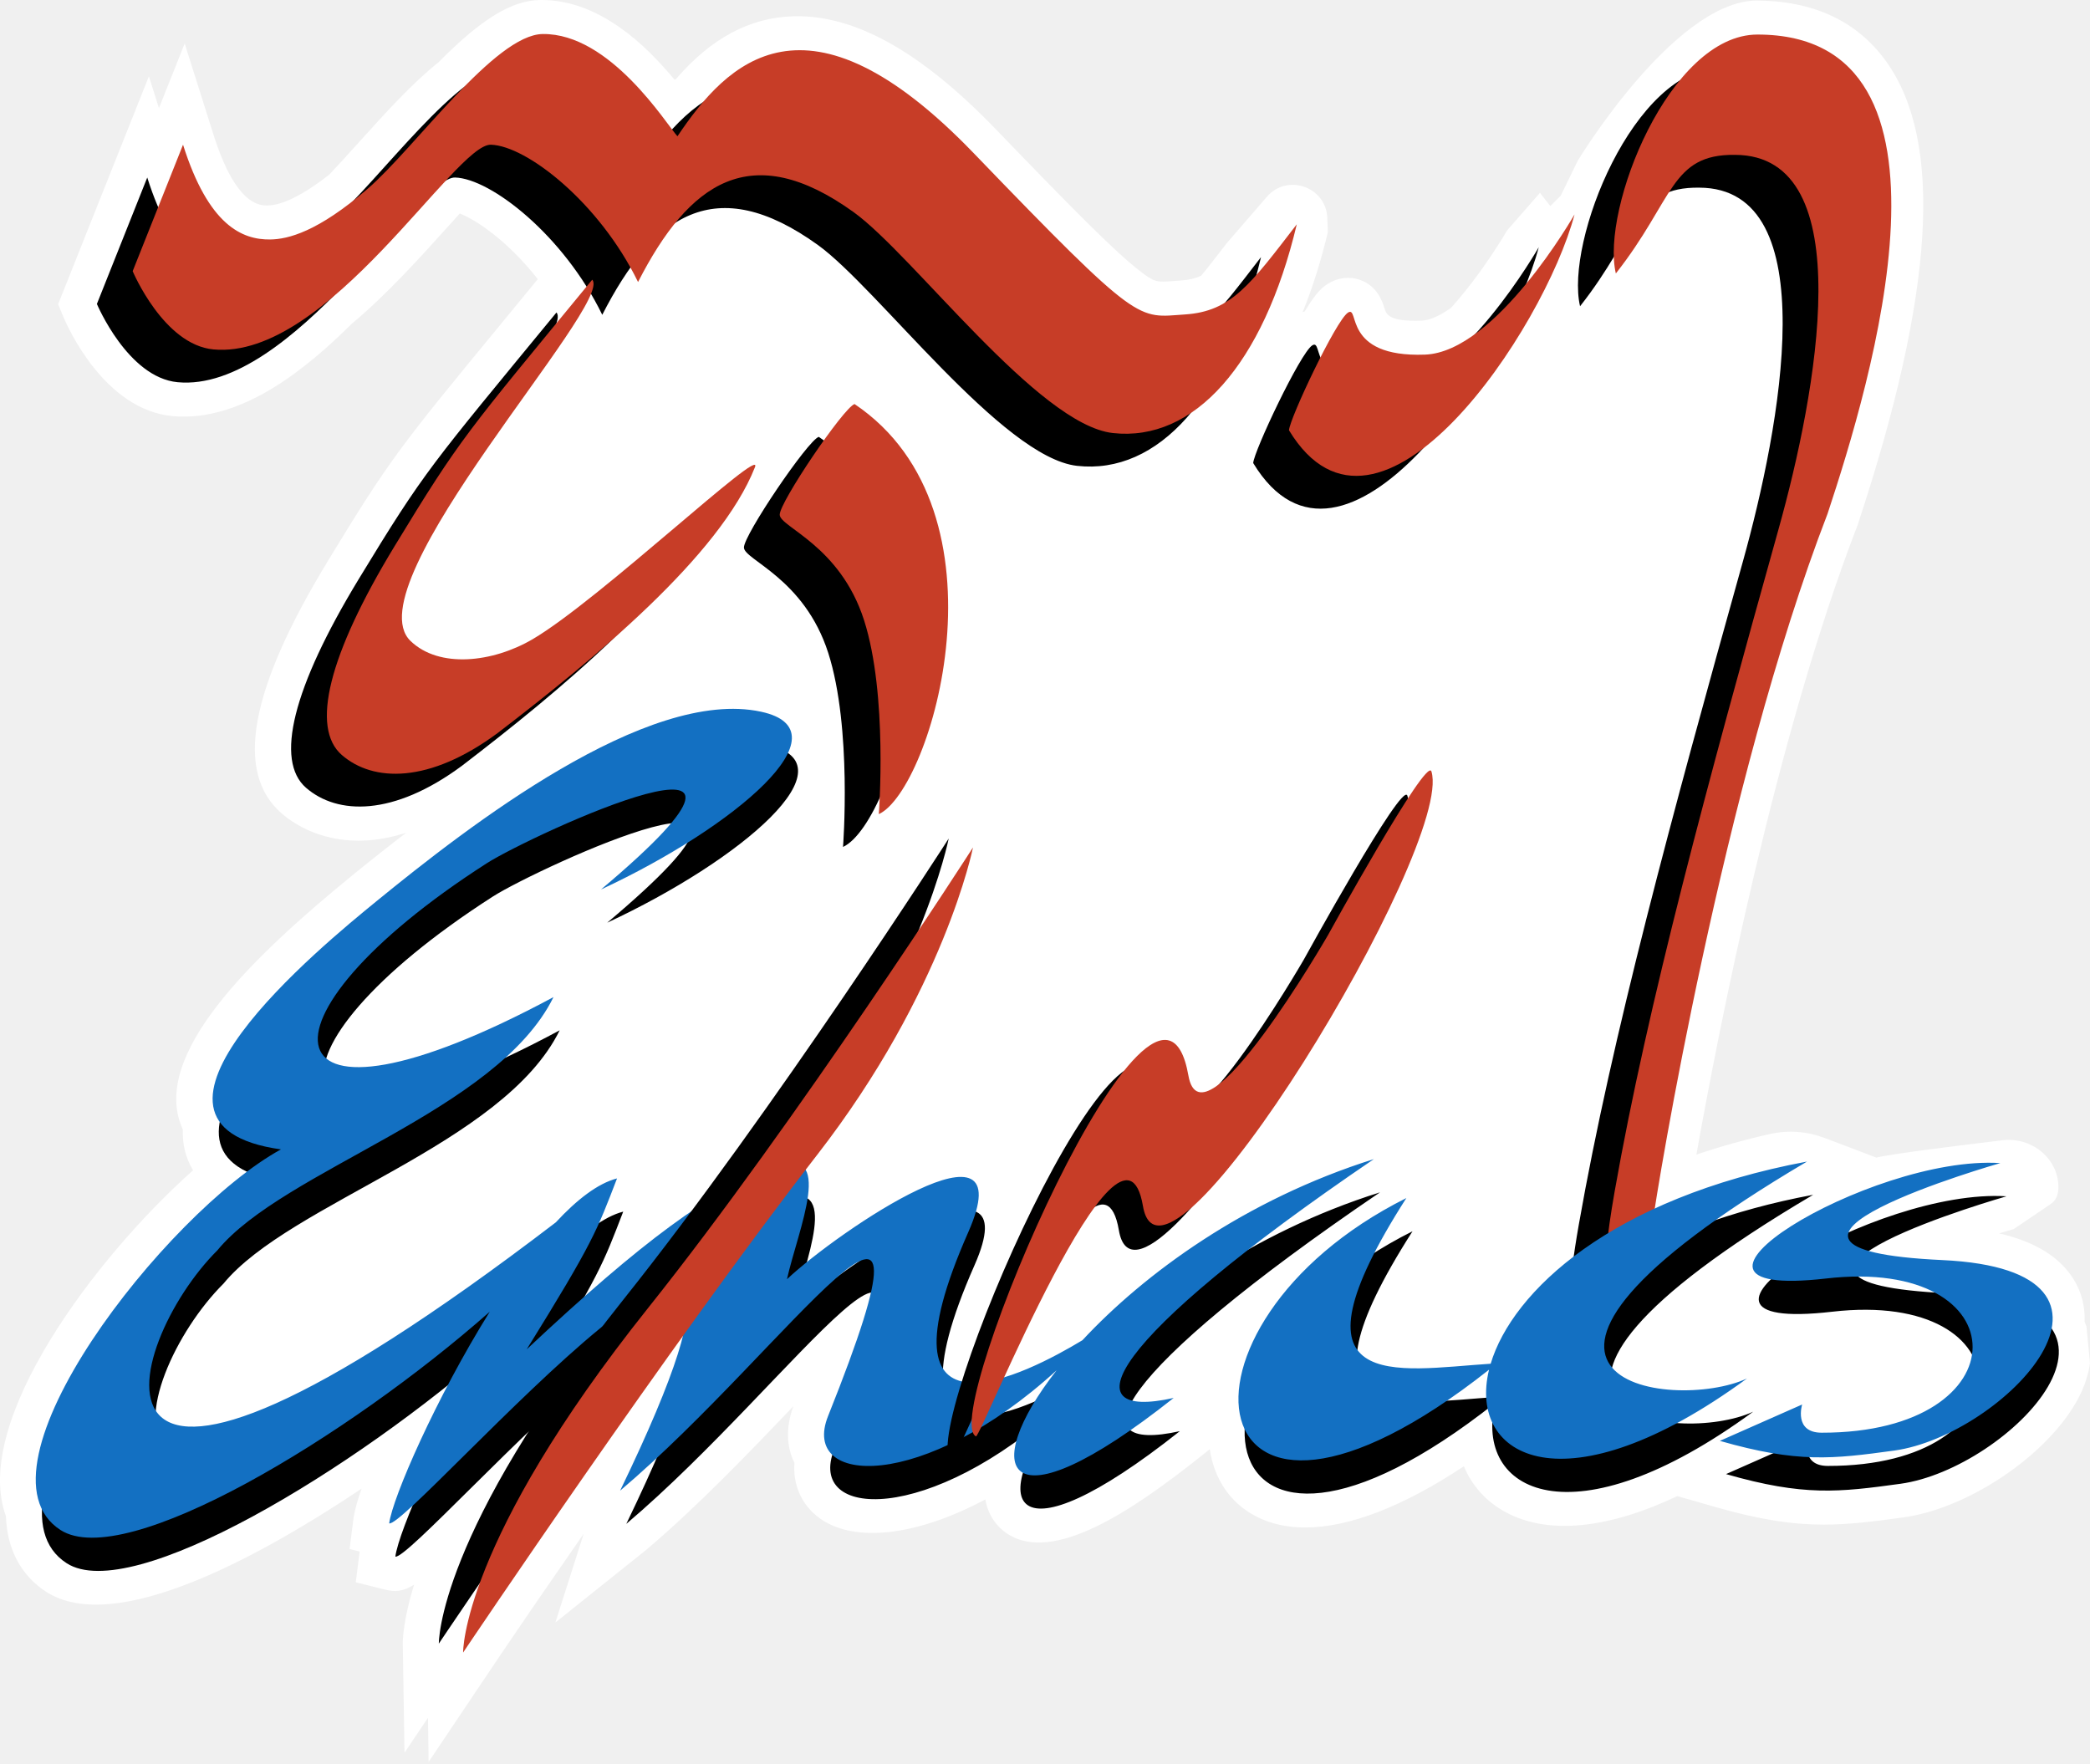
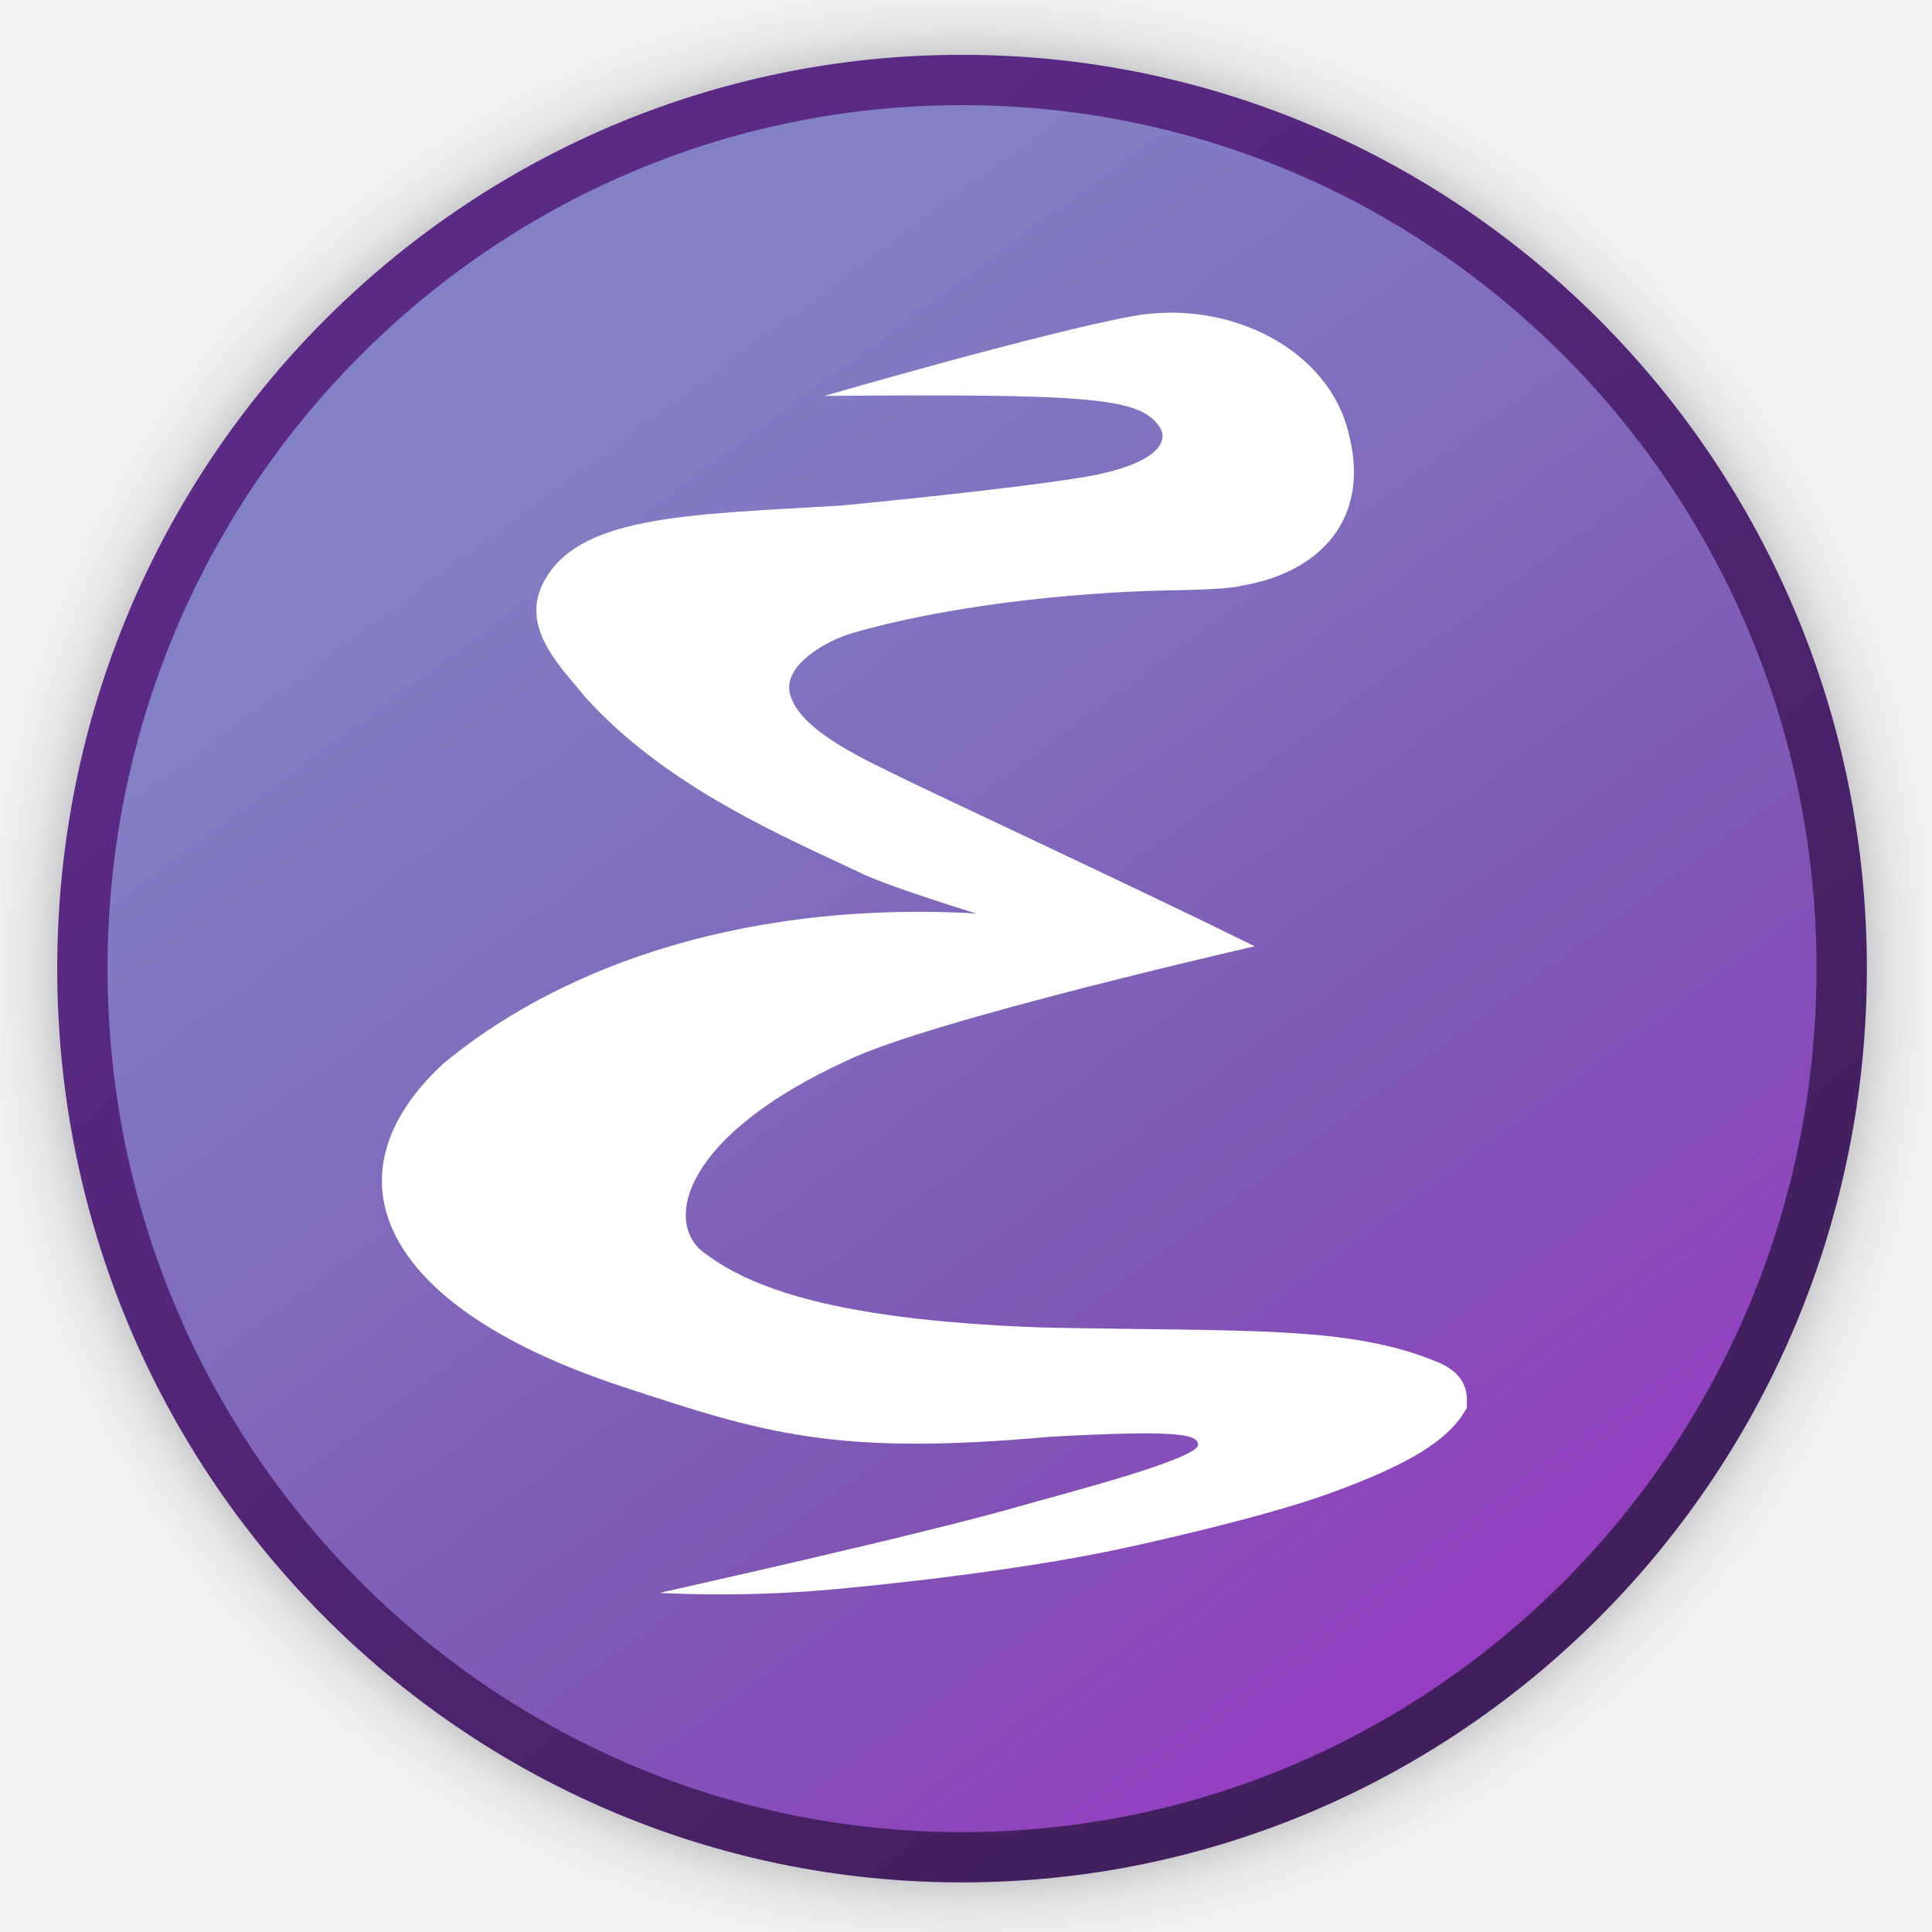
- <svg xmlns="http://www.w3.org/2000/svg" width="256px" height="216px" viewBox="0 0 256 216" version="1.1" preserveAspectRatio="xMidYMid">
-   <g>
-     <path d="M255.568,162.465 C255.498,162.269 255.42,162.074 255.336,161.882 C255.423,159.646 254.759,157.572 253.378,155.814 C251.605,153.555 248.796,151.985 244.872,151.072 C245.576,150.855 246.187,150.674 246.667,150.537 L251.215,147.45 C252.021,146.903 252.22,145.935 252.105,144.848 C251.754,141.546 248.605,139.266 245.308,139.661 C239.97,140.3 231.614,141.341 229.829,141.788 L223.489,139.381 C221.365,138.575 219.046,138.398 216.83,138.895 C213.68,139.602 210.66,140.447 207.788,141.422 C210.496,126.216 217.517,90.267 227.493,64.42 L227.562,64.229 C236.955,35.842 238.08,17.279 231.001,7.48 C227.446,2.56 222.07,0.065 215.02,0.065 C204.945,0.356 193.256,19.684 193.256,19.684 L191.173,23.967 L189.899,25.24 L188.626,23.62 L184.612,28.213 C184.582,28.265 181.639,33.373 177.715,37.728 C175.967,38.952 174.814,39.247 174.143,39.272 C170.096,39.422 169.815,38.497 169.58,37.754 C169.324,36.944 168.726,35.049 166.6,34.287 C165.281,33.815 163.818,34.001 162.587,34.8 C161.915,35.237 161.176,35.87 159.813,38.145 C159.729,38.163 159.648,38.2 159.564,38.223 C160.764,35.261 161.798,31.997 162.645,28.439 L162.579,26.706 C162.435,22.88 157.678,21.211 155.174,24.107 L150.257,29.792 C149.091,31.305 148.06,32.642 147.133,33.769 C146.406,34.111 145.625,34.291 144.63,34.357 C144.32,34.377 144.028,34.399 143.75,34.421 C141.62,34.586 141.443,34.599 139.516,33.107 C136.547,30.811 131.507,25.718 122.014,15.867 C112.799,6.304 104.682,1.787 97.173,1.992 C91.809,2.154 87.087,4.688 82.743,9.739 C82.682,9.739 82.662,9.74 82.602,9.74 C79.06,5.47 73.396,0 66.334,0 C66.285,0 66.234,0 66.185,0.001 C62.693,0.038 58.962,2.316 53.737,7.608 C50.458,10.224 47.1,13.946 43.851,17.548 C42.606,18.928 41.427,20.235 40.328,21.392 C37.199,23.841 34.596,25.145 32.789,25.166 C31.83,25.168 28.903,25.21 26.142,16.47 L22.622,5.326 L19.47,13.242 L18.239,9.347 L7.118,37.271 L7.776,38.841 C8.262,39.999 12.762,50.179 21.118,50.964 C29.692,51.761 37.728,44.95 43.065,39.68 C47.417,36.031 51.463,31.536 54.721,27.917 C55.272,27.305 55.804,26.713 56.317,26.15 C58.298,26.915 62.212,29.515 65.874,34.191 L61.251,39.812 C49.048,54.64 47.772,56.19 40.141,68.746 C30.564,84.505 28.718,94.608 34.498,99.633 C35.761,100.73 38.949,102.971 43.903,102.971 C45.639,102.971 47.594,102.693 49.757,101.996 C47.68,103.586 45.523,105.286 43.258,107.134 C31.195,116.976 18.197,129.249 22.389,138.326 C22.327,140.178 22.759,141.875 23.648,143.345 C11.853,153.818 -3.543,174.107 0.729,185.717 C0.848,189.728 2.579,192.993 5.666,194.977 C14.115,200.411 31.908,190.622 44.286,182.34 C43.763,183.842 43.407,185.126 43.287,186.066 L42.82,189.729 L44.056,190.041 C44.051,190.076 44.047,190.107 44.043,190.136 L43.576,193.807 L47.166,194.704 C48.397,195.014 49.352,194.949 50.716,194.105 C49.37,198.507 49.328,200.904 49.336,201.382 L49.547,214.684 L52.422,210.402 L52.498,215.815 L59.936,204.733 C59.986,204.658 61.997,201.662 65.256,196.889 L71.5,187.851 L68.028,198.731 L79.156,189.834 C85.558,184.416 92.028,177.629 97.177,172.249 C96.251,174.777 96.311,177.184 97.306,179.165 C97.109,181.936 98.21,184.395 100.441,185.988 C104.745,189.059 112.441,188.064 120.693,183.658 C121.102,186.025 122.535,187.292 123.336,187.829 C129.019,191.642 138.891,184.877 146.856,178.56 L148.184,177.506 C148.726,181.205 150.732,184.142 153.905,185.762 C155.65,186.654 157.65,187.094 159.873,187.094 C165.216,187.094 171.846,184.546 179.308,179.596 C180.303,182.006 182.073,183.966 184.496,185.258 C189.68,188.021 197.012,187.249 205.454,183.25 L210.017,184.56 C215.614,186.167 219.572,186.742 223.395,186.742 C226.46,186.741 229.437,186.372 233.101,185.868 C241.649,184.695 251.898,177.425 255.032,170.312 C255.528,169.184 255.851,168.064 256,166.971 L255.568,162.465" fill="#FFFFFF" />
-     <path d="M188.478,30.281 C188.478,30.281 178.865,47.131 170.163,47.453 C159.963,47.831 162.203,41.35 160.725,42.311 C159.251,43.269 153.591,55.255 153.502,56.718 C164.487,74.848 184.799,44.26 188.478,30.281 Z M21.758,46.815 C35.764,48.131 51.351,21.614 55.741,21.743 C60.132,21.872 69.037,28.838 73.77,38.561 C80.001,26.372 87.585,20.958 100.161,29.991 C107.478,35.246 122.772,56.035 131.926,57.059 C141.837,58.168 150.354,48.736 154.459,31.492 C148.777,38.852 146.464,42.157 140.771,42.532 C134.896,42.919 135.412,44.082 114.881,22.776 C94.35,1.47 84.666,11.671 78.597,20.71 C77.241,19.225 70.373,8.095 62.097,8.184 C56.233,8.248 46.464,22.127 40.622,27.166 C34.552,32.401 30.913,33.324 28.706,33.35 C25.286,33.391 21.164,31.642 18.037,21.743 L11.869,37.23 C11.869,37.23 15.647,46.241 21.758,46.815 Z M68.159,38.277 C52.698,57.089 52.079,57.537 43.952,70.91 C35.825,84.283 33.668,93.172 37.482,96.488 C41.325,99.829 48.172,100.014 56.561,93.814 C68.234,84.868 83.815,72.102 88.092,61.233 C89.204,58.408 68.962,77.57 60.839,82.322 C55.965,85.173 49.414,85.923 45.895,82.518 C38.713,75.569 70.861,41.201 68.159,38.277 Z M100.29,53.508 C98.934,53.96 91.09,65.549 91.122,67.066 C91.154,68.586 98.515,70.811 101.452,79.979 C104.39,89.147 103.26,103.738 103.26,103.738 C109.716,100.768 119.962,66.737 100.29,53.508 Z M238.67,158.41 C209.01,157.028 245.772,146.53 245.772,146.53 C229.76,145.497 200.65,163.389 224.402,160.669 C248.316,157.908 248.594,179.583 223.885,179.554 C220.427,179.55 221.496,176.1 221.496,176.1 L211.417,180.555 C220.958,183.294 225.241,182.777 232.784,181.741 C246.084,179.915 265.662,159.673 238.67,158.41 Z M169.036,146.042 C153.26,151.003 140.903,160.095 133.341,168.225 C126.594,172.306 107.291,182.339 119.361,154.985 C126.231,139.416 103.495,154.805 97.152,160.752 C98.478,154.73 103.241,144.036 95.53,146.997 C87.82,149.959 79.506,155.985 65.273,169.342 C73.446,156.177 73.871,154.798 76.336,148.407 C73.988,149.013 71.424,150.998 68.834,153.791 C6.865,201.187 15.723,168.816 27.376,157.223 C35.521,147.299 61.63,140.241 68.553,126.2 C32.728,145.435 30.521,128.964 60.369,109.812 C65.858,106.297 102.134,89.648 74.375,113.017 C90.795,105.373 104.706,93.56 93.979,91.244 C80.037,88.235 58.111,105.281 46.898,114.431 C40.303,119.812 13.358,141.814 35.167,144.851 C21.027,152.612 -3.443,184.006 8.169,191.473 C16.103,196.573 43.452,180.002 60.745,164.737 C54.163,175.281 48.825,187.534 48.426,190.663 C51.009,191.308 105.163,127.751 76.714,186.653 C97.341,169.198 118.065,137.793 102.184,177.52 C98.749,186.111 113.844,186.835 130.177,171.91 C120.637,184.081 123.594,191.889 144.517,175.296 C131.777,178.134 136.099,168.424 169.036,146.042 Z M222.091,146.343 C211.919,148.245 203.877,151.399 197.786,155.078 C197.903,154.632 197.99,154.212 198.039,153.839 C198.59,149.578 206.69,100.058 219.474,66.937 C224.712,51.107 237.764,8.249 210.887,8.249 C200.122,8.249 191.682,29.61 193.539,37.512 C200.669,28.471 200.22,22.884 208.138,22.985 C223.659,23.028 218.075,52.337 213.484,68.77 C204.731,100.103 197.445,126.955 193.39,149.965 C192.672,154.04 192.334,156.952 192.266,158.963 C187.398,162.977 184.489,167.279 183.346,171.105 C171.702,171.861 157.476,175.101 173.017,150.814 C141.813,166.411 146.848,200.514 183.146,171.838 C180.501,182.702 192.516,189.19 214.742,172.912 C205.553,177.17 176.758,173.115 222.091,146.343 Z" fill="#000000" />
-     <path d="M197.922,33.494 C196.065,25.593 204.505,4.232 215.27,4.232 C242.146,4.232 229.094,47.09 223.856,62.919 C211.073,96.04 202.973,145.561 202.421,149.821 C201.748,155.023 193.718,168.958 197.773,145.948 C201.828,122.937 209.114,96.085 217.867,64.753 C222.458,48.319 228.041,19.011 212.521,18.968 C204.603,18.866 205.052,24.454 197.922,33.494" fill="#C73D27" />
-     <path d="M237.914,154.341 C208.254,152.959 245.016,142.461 245.016,142.461 C229.004,141.428 199.894,159.321 223.645,156.601 C247.56,153.84 247.838,175.514 223.129,175.485 C219.671,175.481 220.74,172.031 220.74,172.031 L210.66,176.486 C220.202,179.225 224.485,178.708 232.028,177.672 C245.328,175.846 264.906,155.604 237.914,154.341 Z M168.28,141.973 C152.504,146.934 140.147,156.026 132.585,164.157 C125.838,168.237 106.534,178.27 118.605,150.916 C125.475,135.347 102.739,150.736 96.396,156.683 C97.722,150.661 102.484,139.967 94.774,142.929 C87.063,145.89 78.75,151.916 64.516,165.273 C72.69,152.108 73.115,150.73 75.58,144.338 C73.232,144.944 70.668,146.929 68.078,149.722 C6.109,197.118 14.967,164.747 26.62,153.154 C34.765,143.23 60.874,136.172 67.797,122.131 C31.972,141.366 29.765,124.895 59.613,105.743 C65.101,102.229 101.378,85.579 73.619,108.948 C90.039,101.305 103.95,89.491 93.223,87.175 C79.281,84.166 57.355,101.212 46.142,110.362 C39.547,115.744 12.602,137.745 34.411,140.783 C20.27,148.543 -4.199,179.937 7.413,187.404 C15.347,192.505 42.696,175.933 59.989,160.668 C53.407,171.212 48.069,183.465 47.67,186.594 C50.253,187.239 104.407,123.682 75.958,182.584 C96.585,165.129 117.309,133.725 101.427,173.452 C97.993,182.042 113.088,182.766 129.421,167.841 C119.881,180.012 122.838,187.821 143.761,171.227 C131.021,174.065 135.343,164.355 168.28,141.973 Z M221.335,142.274 C197.384,146.752 185.238,158.171 182.59,167.036 C170.946,167.792 156.72,171.033 172.261,146.745 C141.057,162.342 146.092,196.445 182.389,167.769 C179.744,178.634 191.759,185.121 213.986,168.843 C204.797,173.101 176.002,169.046 221.335,142.274 Z" fill="#1370C2" />
-     <path d="M172.385,97.46 C171.791,95.543 159.693,117.548 159.693,117.548 C159.693,117.548 144.29,144.242 142.619,134.713 C138.891,113.46 111.977,176.596 116.596,178.905 C117.144,179.179 134.492,135.672 137.049,150.692 C139.579,165.554 175.204,106.569 172.385,97.46" fill="#000000" />
-     <path d="M76.396,159.132 C53.524,187.802 53.752,201.315 53.752,201.315 C53.752,201.315 78.951,163.764 97.128,140.344 C112.701,120.279 116.206,102.705 116.206,102.705 C116.206,102.705 94.832,136.022 76.396,159.132" fill="#000000" />
-     <path d="M60.124,17.725 C64.515,17.854 73.42,24.821 78.153,34.543 C84.384,22.355 91.968,16.94 104.544,25.973 C111.86,31.229 127.155,52.017 136.309,53.041 C146.22,54.15 154.736,44.719 158.841,27.474 C153.16,34.835 150.846,38.139 145.154,38.515 C139.279,38.902 139.795,40.064 119.264,18.758 C98.733,-2.548 89.049,7.653 82.98,16.692 C81.624,15.207 74.756,4.077 66.48,4.167 C60.616,4.231 50.847,18.11 45.004,23.149 C38.935,28.384 35.296,29.307 33.089,29.332 C29.668,29.373 25.547,27.625 22.419,17.725 L16.251,33.213 C16.251,33.213 20.029,42.224 26.14,42.798 C40.146,44.114 55.734,17.596 60.124,17.725 Z M92.475,57.216 C93.587,54.391 73.345,73.553 65.221,78.304 C60.348,81.155 53.797,81.905 50.277,78.5 C43.096,71.552 75.244,37.184 72.542,34.26 C57.081,53.072 56.461,53.52 48.335,66.892 C40.208,80.265 38.051,89.155 41.865,92.471 C45.708,95.812 52.555,95.996 60.943,89.796 C72.616,80.85 88.198,68.084 92.475,57.216 Z M104.673,49.49 C103.317,49.942 95.473,61.531 95.505,63.049 C95.537,64.569 102.897,66.793 105.835,75.961 C108.773,85.129 107.643,99.721 107.643,99.721 C114.099,96.751 124.344,62.72 104.673,49.49 Z M175.332,94.487 C174.738,92.57 162.641,114.575 162.641,114.575 C162.641,114.575 147.237,141.268 145.566,131.74 C141.839,110.486 114.924,173.622 119.544,175.932 C120.092,176.206 137.439,132.698 139.997,147.719 C142.527,162.58 178.151,103.596 175.332,94.487 Z M79.369,160.228 C56.497,188.898 56.725,202.411 56.725,202.411 C56.725,202.411 81.924,164.86 100.102,141.44 C115.674,121.375 119.179,103.8 119.179,103.8 C119.179,103.8 97.806,137.118 79.369,160.228 Z M165.108,38.293 C163.633,39.251 157.974,51.238 157.885,52.7 C168.869,70.83 189.181,40.243 192.861,26.264 C192.861,26.264 183.248,43.113 174.546,43.436 C164.346,43.813 166.586,37.333 165.108,38.293 Z" fill="#C73D27" />
+ <svg xmlns="http://www.w3.org/2000/svg" xmlns:xlink="http://www.w3.org/1999/xlink" xml:space="preserve" id="svg4768" viewBox="0.171 0.201 512 512" height="48" width="48" version="1.0">
+   <defs id="defs4770">
+     <linearGradient id="linearGradient4292">
+       <stop id="stop4294" offset="0" style="stop-color:#411f5d;stop-opacity:1" />
+       <stop id="stop4296" offset="1" style="stop-color:#5b2a85;stop-opacity:1" />
+     </linearGradient>
+     <linearGradient id="linearGradient4284">
+       <stop offset="0" style="stop-color:#8381c5;stop-opacity:1" id="stop4286" />
+       <stop id="stop4290" style="stop-color:#7e55b3;stop-opacity:0.996" offset="0.566" />
+       <stop offset="1" style="stop-color:#a52ecb;stop-opacity:0.992" id="stop4288" />
+     </linearGradient>
+     <linearGradient id="linearGradient4898">
+       <stop id="stop4278" style="stop-color:#bab8db;stop-opacity:1" offset="0" />
+       <stop id="stop4280" style="stop-color:#5955a9;stop-opacity:0.992" offset="1" />
+     </linearGradient>
+     <linearGradient id="linearGradient3294">
+       <stop offset="0" style="stop-color:#6376e6;stop-opacity:1" id="stop3296" />
+       <stop offset="0.501" style="stop-color:#222989;stop-opacity:1" id="stop3302" />
+       <stop offset="1" style="stop-color:#00003d;stop-opacity:1" id="stop3298" />
+     </linearGradient>
+     <linearGradient id="linearGradient3284">
+       <stop offset="0" style="stop-color:#000000;stop-opacity:1" id="stop3286" />
+       <stop offset="0.848" style="stop-color:#000000;stop-opacity:0.498" id="stop3292" />
+       <stop offset="1" style="stop-color:#000000;stop-opacity:0" id="stop3288" />
+     </linearGradient>
+     <linearGradient id="linearGradient3274">
+       <stop offset="0" style="stop-color:#000000;stop-opacity:1" id="stop3276" />
+       <stop offset="1" style="stop-color:#000000;stop-opacity:0" id="stop3278" />
+     </linearGradient>
+     <linearGradient id="linearGradient3262">
+       <stop offset="0" style="stop-color:#000000;stop-opacity:1" id="stop3264" />
+       <stop offset="1" style="stop-color:#000000;stop-opacity:0" id="stop3266" />
+     </linearGradient>
+     <linearGradient id="linearGradient3242">
+       <stop offset="0" style="stop-color:#282828;stop-opacity:1" id="stop3244" />
+       <stop offset="0.393" style="stop-color:#808080;stop-opacity:1" id="stop3252" />
+       <stop offset="1" style="stop-color:#d9d9d9;stop-opacity:1" id="stop3246" />
+     </linearGradient>
+     <linearGradient id="linearGradient3202">
+       <stop offset="0" style="stop-color:#2b2b2b;stop-opacity:1" id="stop3204" />
+       <stop offset="0.5" style="stop-color:#828383;stop-opacity:1" id="stop3250" />
+       <stop offset="1" style="stop-color:#dadbdb;stop-opacity:1" id="stop3206" />
+     </linearGradient>
+     <linearGradient id="linearGradient4966">
+       <stop offset="0" style="stop-color:#b6b3d8;stop-opacity:1" id="stop4968" />
+       <stop offset="1" style="stop-color:#b6b3d8;stop-opacity:0" id="stop4970" />
+     </linearGradient>
+     <linearGradient id="linearGradient4938">
+       <stop offset="0" style="stop-color:#000000;stop-opacity:1" id="stop4940" />
+       <stop offset="1" style="stop-color:#000000;stop-opacity:0" id="stop4942" />
+     </linearGradient>
+     <linearGradient id="linearGradient4282">
+       <stop offset="0" style="stop-color:#bab8db;stop-opacity:1" id="stop4900" />
+       <stop offset="1" style="stop-color:#5955a9;stop-opacity:0.992" id="stop4902" />
+     </linearGradient>
+     <linearGradient id="linearGradient4876">
+       <stop offset="0" style="stop-color:#d3d2e8;stop-opacity:1" id="stop4878" />
+       <stop offset="1" style="stop-color:#5955a9;stop-opacity:0.992" id="stop4880" />
+     </linearGradient>
+     <radialGradient gradientTransform="matrix(0.6817439,0,0,0.5905355,-3.852371,-28.93527)" gradientUnits="userSpaceOnUse" xlink:href="#linearGradient4898" id="radialGradient4892" fy="-108.969" fx="20.952" r="266.765" cy="-108.969" cx="20.952" />
+     <radialGradient gradientTransform="matrix(1,0,0,0.1854103,0,383.8849)" gradientUnits="userSpaceOnUse" xlink:href="#linearGradient4938" id="radialGradient4944" fy="471.262" fx="233.888" r="170.494" cy="471.262" cx="233.888" />
+     <radialGradient gradientTransform="matrix(1,0,0,0.9121621,0,32.65495)" gradientUnits="userSpaceOnUse" xlink:href="#linearGradient4966" id="radialGradient4972" fy="371.764" fx="299.701" r="76.696" cy="371.764" cx="299.701" />
+     <radialGradient gradientTransform="matrix(0.414705,0.3300575,-0.5059004,0.6356454,346.9531,49.47959)" gradientUnits="userSpaceOnUse" xlink:href="#linearGradient3202" id="radialGradient3210" fy="390.452" fx="289.441" r="17.677" cy="390.452" cx="289.441" />
+     <radialGradient gradientTransform="matrix(0.414705,0.3300575,-0.5059004,0.6356454,448.4101,-65.39807)" gradientUnits="userSpaceOnUse" xlink:href="#linearGradient3202" id="radialGradient3238" fy="382.148" fx="283.507" r="17.677" cy="382.148" cx="283.507" />
+     <radialGradient gradientTransform="matrix(-6.5565014e-2,-5.9721765e-2,1.687102,-1.85217,171.9077,540.5147)" gradientUnits="userSpaceOnUse" xlink:href="#linearGradient3242" id="radialGradient3248" fy="181.19" fx="418.456" r="63.069" cy="181.19" cx="418.456" />
+     <radialGradient gradientTransform="matrix(0.4055116,-3.3440123e-2,0.1034174,4.398869,177.2325,-1191.665)" gradientUnits="userSpaceOnUse" xlink:href="#linearGradient3262" id="radialGradient3268" fy="357.336" fx="354.517" r="33.712" cy="357.336" cx="354.517" />
+     <radialGradient gradientTransform="matrix(-0.1339874,-0.1146812,0.3079048,-0.3597394,444.2359,395.0385)" gradientUnits="userSpaceOnUse" xlink:href="#linearGradient3274" id="radialGradient3280" fy="223.555" fx="510.585" r="132.283" cy="223.555" cx="510.585" />
+     <radialGradient gradientTransform="matrix(-1.249757,1.37983,-9.6289463e-2,-7.2974479e-2,674.3826,-70.59068)" gradientUnits="userSpaceOnUse" xlink:href="#linearGradient3284" id="radialGradient3290" fy="-158.178" fx="284.467" r="110.297" cy="-158.178" cx="284.467" />
+     <radialGradient gradientTransform="matrix(-0.1008165,-8.0872321e-2,1.074531,-1.339525,13.84329,784.7929)" gradientUnits="userSpaceOnUse" xlink:href="#linearGradient3294" id="radialGradient3300" fy="356.623" fx="425.51" r="143.342" cy="356.623" cx="425.51" />
+     <filter height="1.088" y="-0.044" width="1.089" x="-0.045" id="filter4350" style="color-interpolation-filters:sRGB">
+       <feGaussianBlur id="feGaussianBlur4352" stdDeviation="8.785" />
+     </filter>
+     <linearGradient y2="300.74" x2="236.614" y1="-161.851" x1="-122.202" spreadMethod="pad" gradientTransform="matrix(0.8738584,0,0,0.8281806,246.0076,250.2814)" gradientUnits="userSpaceOnUse" id="linearGradient4245" xlink:href="#linearGradient4284" />
+     <linearGradient y2="66.018" x2="173.945" y1="396.607" x1="447.809" gradientTransform="matrix(0.9868496,0,0,0.9868496,3.034419,2.52504)" gradientUnits="userSpaceOnUse" id="linearGradient4247" xlink:href="#linearGradient4292" />
+   </defs>
+   <rect style="fill:none;display:none" id="rect4772" y="0.201" x="0.171" height="512" width="512" />
+   <g style="display:none" id="g4788">
+     <g style="display:inline" id="g4790" />
  </g>
+   <g style="display:none" id="g4806">
+     <g style="display:inline" id="g4808">
+       <path style="fill:#050505;display:none" id="path4810" d="M 349.098,256.651 C 348.833,256.397 386.735,284.256 388.519,281.663 C 394.881,272.411 470.565,188.526 473.303,165.427 C 473.545,163.424 472.787,161.331 472.787,161.331 C 472.787,161.331 471.597,161.187 466.462,157.017 C 463.77,154.825 460.979,152.436 460.979,152.436 C 444.925,153.434 403.094,193.995 349.917,256.004" />
+     </g>
+   </g>
+   <path style="opacity:0.405;fill:#211f46;fill-opacity:0.996;stroke:#0a0b1b;stroke-width:8.533;stroke-miterlimit:4;stroke-dasharray:none;stroke-opacity:1;filter:url(#filter4350)" id="path4233" d="m 491.669,257.759 c 0,131.794 -105.76,238.635 -236.222,238.635 -130.462,0 -236.222,-106.84 -236.222,-238.635 0,-131.794 105.76,-238.635 236.222,-238.635 130.462,0 236.222,106.84 236.222,238.635 z" transform="matrix(0.9868496,0,0,0.9868496,3.034404,2.52504)" />
+   <path d="m 488.238,256.895 c 0,130.061 -104.369,235.497 -233.115,235.497 -128.746,0 -233.115,-105.435 -233.115,-235.497 0,-130.061 104.369,-235.497 233.115,-235.497 128.746,0 233.115,105.435 233.115,235.497 z" id="path4235" style="opacity:1;fill:url(#linearGradient4245);fill-opacity:1;stroke:url(#linearGradient4247);stroke-width:13.338;stroke-miterlimit:4;stroke-dasharray:none;stroke-opacity:1" />
+   <path d="m 175,422.311 c 0,0 19.738,1.396 45.131,-0.842 10.283,-0.906 49.327,-4.741 78.517,-11.143 0,0 35.59,-7.617 54.63,-14.633 19.922,-7.342 30.764,-13.573 35.643,-22.402 -0.213,-1.809 1.502,-8.224 -7.685,-12.078 -23.489,-9.852 -50.73,-8.07 -104.634,-9.213 -59.777,-2.054 -79.663,-12.06 -90.256,-20.118 -10.158,-8.175 -5.05,-30.793 38.474,-50.715 21.924,-10.609 107.871,-30.187 107.871,-30.187 -28.945,-14.307 -82.919,-39.459 -94.013,-44.89 -9.731,-4.763 -25.303,-11.936 -28.678,-20.614 -3.827,-8.331 9.038,-15.507 16.225,-17.562 23.145,-6.676 55.818,-10.825 85.555,-11.291 14.947,-0.234 17.373,-1.196 17.373,-1.196 20.624,-3.421 34.201,-17.532 28.545,-39.879 -5.078,-22.81 -31.862,-36.214 -57.314,-31.574 -23.968,4.37 -81.738,21.15 -81.738,21.15 71.407,-0.618 83.359,0.574 88.697,8.037 3.152,4.407 -1.432,10.451 -20.477,13.561 -20.733,3.386 -63.831,7.464 -63.831,7.464 -41.345,2.455 -70.468,2.62 -79.203,21.113 -5.707,12.082 6.085,22.763 11.254,29.449 21.841,24.289 53.388,37.389 73.695,47.036 7.641,3.63 30.059,10.484 30.059,10.484 -65.878,-3.623 -113.4,16.605 -141.276,39.896 -31.529,29.163 -17.581,63.924 47.012,85.327 38.152,12.642 57.072,18.587 113.981,13.462 33.52,-1.807 38.804,-0.732 39.138,2.019 0.47,3.872 -37.231,13.492 -47.524,16.461 -26.185,7.553 -94.828,22.804 -95.171,22.878 z" id="path4237" style="fill:#ffffff;fill-opacity:1;fill-rule:evenodd;stroke:#000000;stroke-width:0;stroke-linecap:butt;stroke-linejoin:miter;stroke-miterlimit:4;stroke-dasharray:none;stroke-opacity:1" />
</svg>
